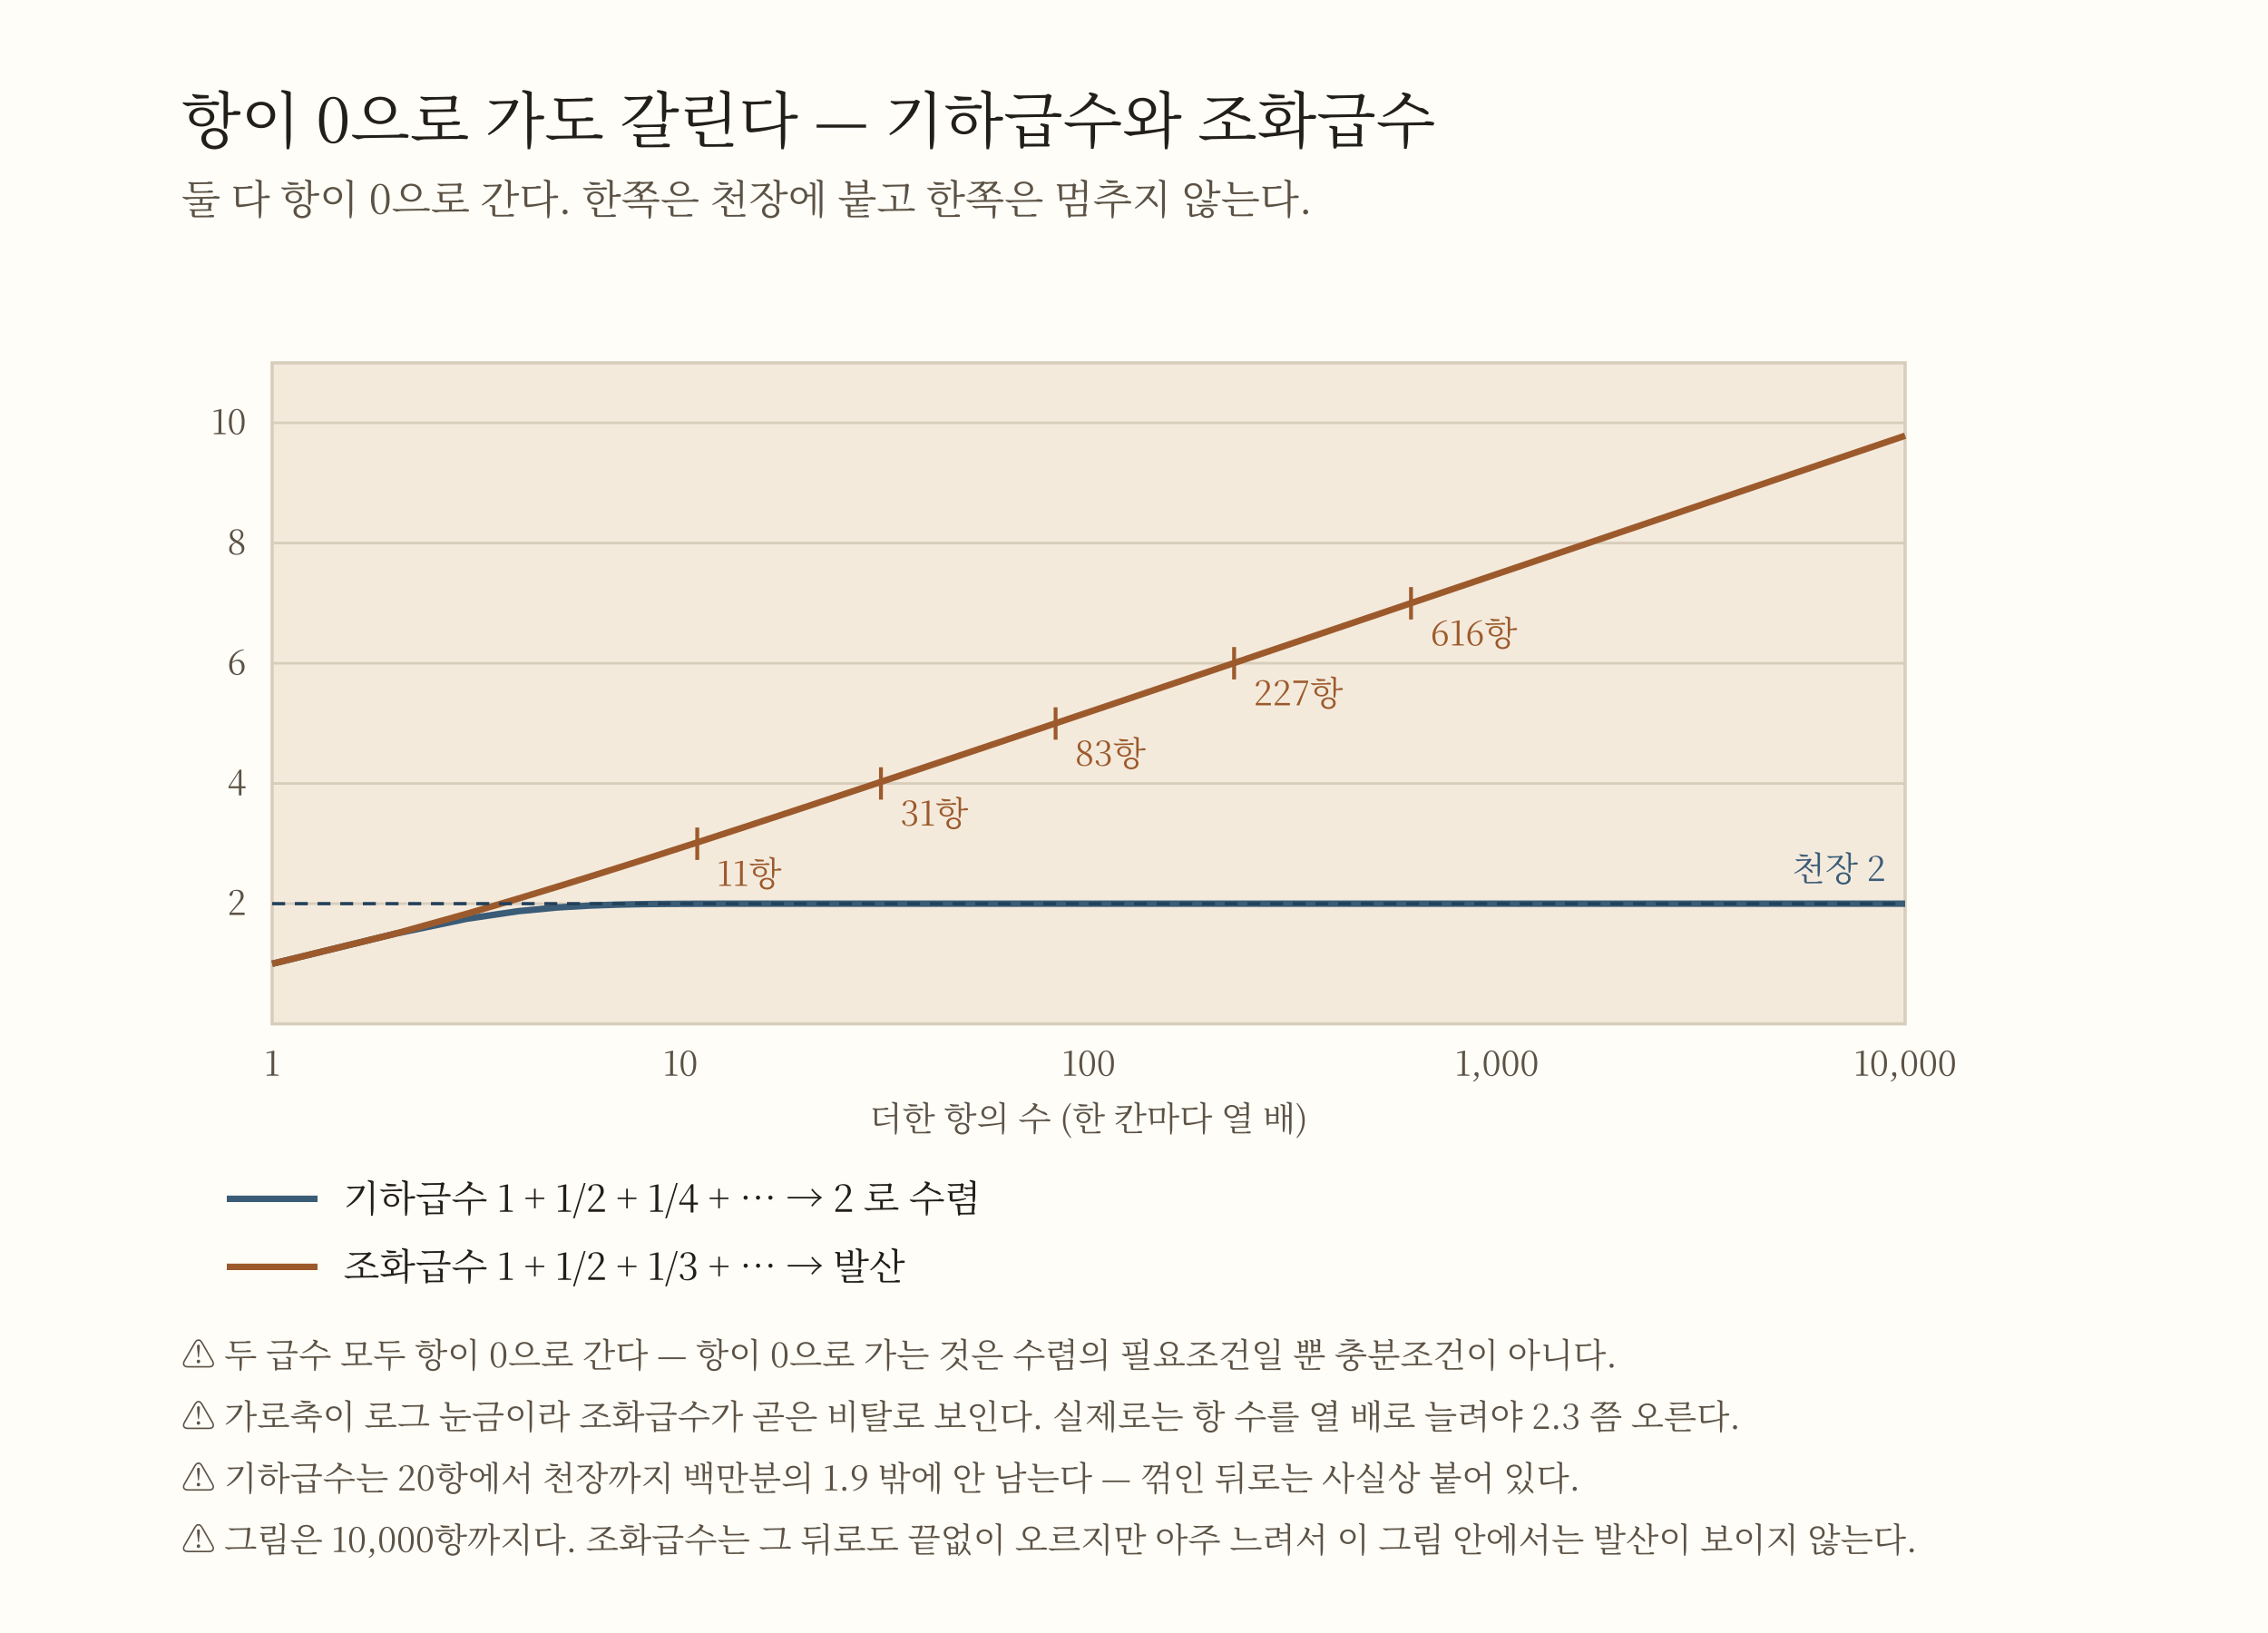
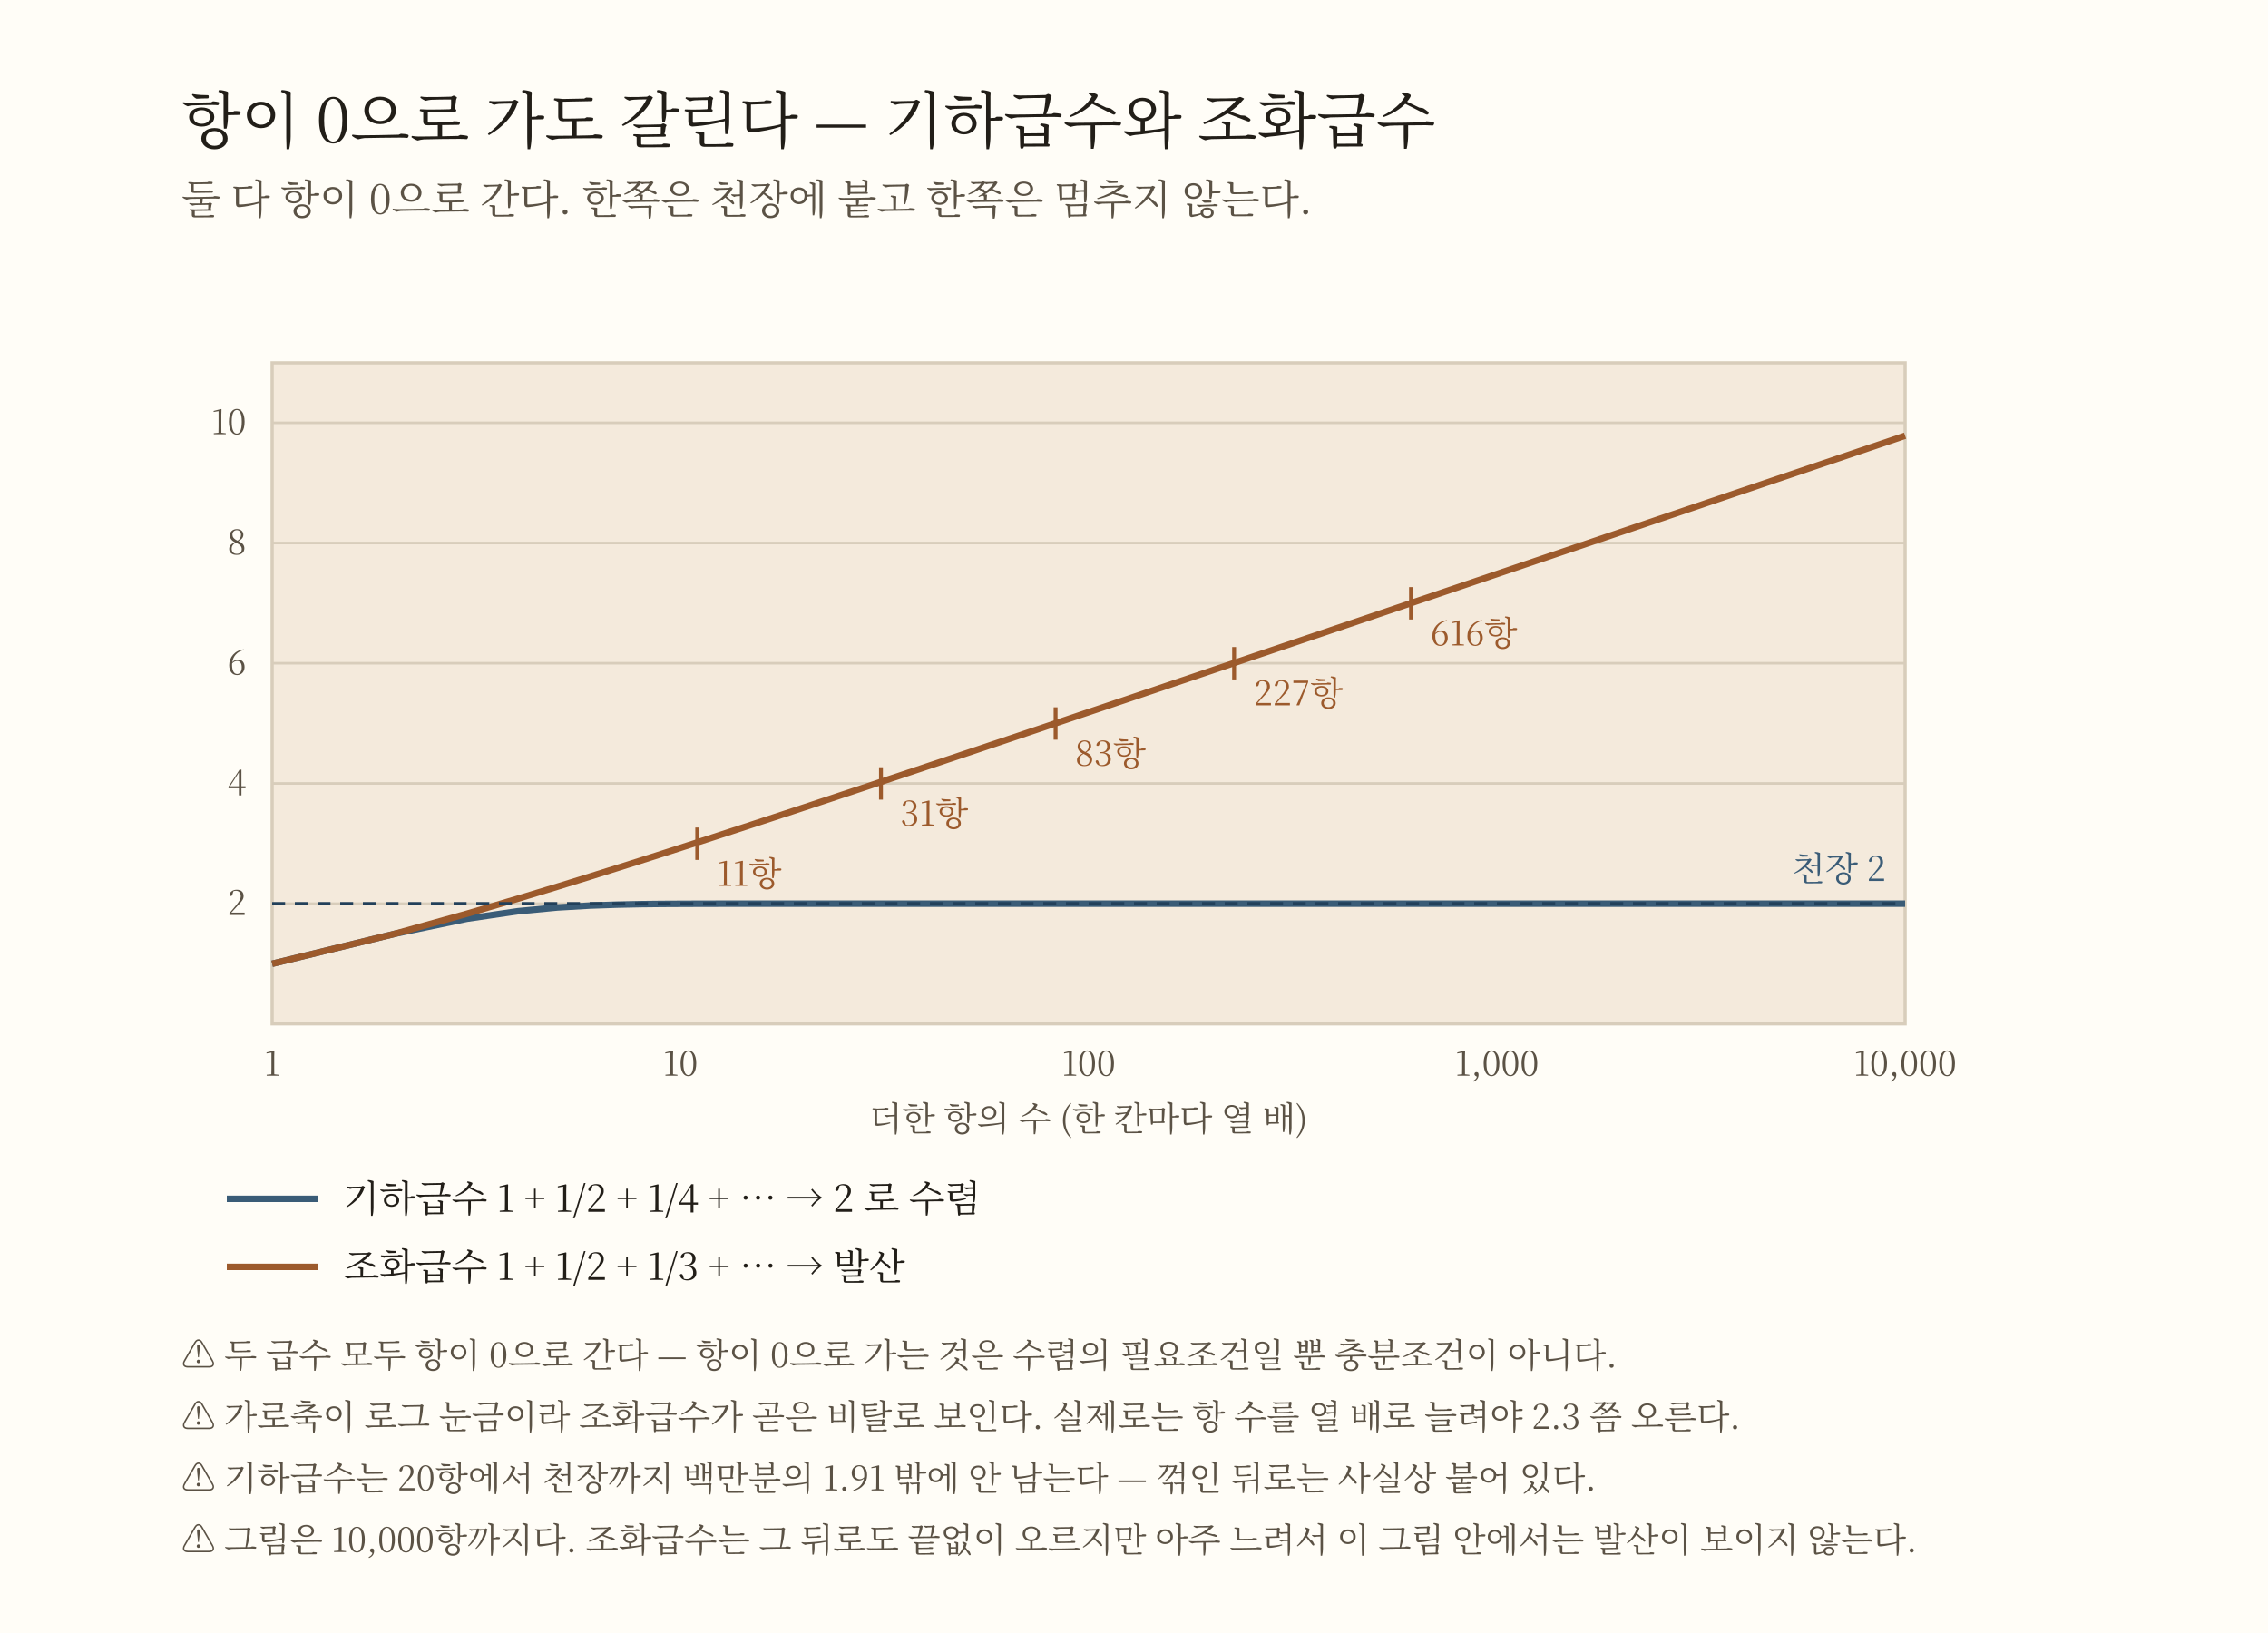
- <svg xmlns="http://www.w3.org/2000/svg" viewBox="0 0 700 504" width="700" height="504" role="img" aria-label="그림 위쪽에 「항이 0으로 가도 갈린다 — 기하급수와 조화급수」라는 표제가 있고 그 아래에 둘 다 항이 0으로 가는데 한쪽은 천장에 붙고 한쪽은 멈추지 않는다고 적혀 있다. 가운데에 가로로 긴 좌표평면이 있다. 가로축은 더한 항의 수이고 눈금이 1과 10과 100과 1,000과 10,000으로 한 칸마다 열 배씩 늘어나며, 세로축 눈금은 2와 4와 6과 8과 10이다. 곡선이 둘 그려져 있다. 2 높이에 가로 파선이 그어져 있고 그 오른쪽 끝에 천장 2라고 적혀 있다. 파란 곡선은 왼쪽에서 가파르게 올라가다가 2 근처에서 꺾이고, 꺾인 뒤로는 그 파선과 거의 겹친 채 누워서 오른쪽 끝까지 간다 — 그 구간에서는 둘이 따로 보이지 않는다. 갈색 곡선은 처음부터 끝까지 거의 곧은 비탈로 꾸준히 올라가며 오른쪽 끝에서도 멈출 기색이 없다. 갈색 곡선이 3과 4와 5와 6과 7 높이를 지나는 자리마다 짧은 눈금과 수가 붙어 있는데, 각각 11항과 31항과 83항과 227항과 616항이다. 좌표평면 아래에 범례가 둘 있다. 위는 파란 것이 기하급수이며 1 더하기 2분의 1 더하기 4분의 1 로 이어져 2로 수렴한다는 것이고, 아래는 갈색 것이 조화급수이며 1 더하기 2분의 1 더하기 3분의 1 로 이어져 발산한다는 것이다. 맨 아래에는 단서가 넷 있다. 첫째는 두 급수 모두 항이 0으로 가며 항이 0으로 가는 것은 수렴의 필요조건일 뿐 충분조건이 아니라는 것이고, 둘째는 가로축이 로그 눈금이라 조화급수가 곧은 비탈로 보이는 것이며 실제로는 항 수를 열 배로 늘려야 2.3 쯤 오른다는 것이고, 셋째는 기하급수가 20항에서 천장까지 백만분의 1.9 밖에 안 남아 꺾인 뒤로는 사실상 붙어 있다는 것이고, 넷째는 그림이 10,000항까지이며 조화급수는 그 뒤로도 끝없이 오르지만 아주 느려서 이 그림 안에서는 발산이 보이지 않는다는 것이다">
+ <svg xmlns="http://www.w3.org/2000/svg" viewBox="0 0 700 504" width="700" height="504" role="img" aria-label="그림 위쪽에 「항이 0으로 가도 갈린다 — 기하급수와 조화급수」라는 표제가 있고 그 아래에 둘 다 항이 0으로 가는데 한쪽은 천장에 붙고 한쪽은 멈추지 않는다고 적혀 있다. 가운데에 가로로 긴 좌표평면이 있다. 가로축은 더한 항의 수이고 눈금이 1과 10과 100과 1,000과 10,000으로 한 칸마다 열 배씩 늘어나며, 세로축 눈금은 2와 4와 6과 8과 10이다. 곡선이 둘 그려져 있다. 2 높이에 가로 파선이 그어져 있고 그 오른쪽 끝에 천장 2라고 적혀 있다. 파란 곡선은 왼쪽에서 가파르게 올라가다가 2 근처에서 꺾이고, 꺾인 뒤로는 그 파선과 거의 겹친 채 누워서 오른쪽 끝까지 간다 — 그 구간에서는 둘이 따로 보이지 않는다. 갈색 곡선은 처음부터 끝까지 거의 곧은 비탈로 꾸준히 올라가며 오른쪽 끝에서도 멈출 기색이 없다. 갈색 곡선이 3과 4와 5와 6과 7 높이를 지나는 자리마다 짧은 눈금과 수가 붙어 있는데, 각각 11항과 31항과 83항과 227항과 616항이다. 좌표평면 아래에 범례가 둘 있다. 위는 파란 것이 기하급수이며 1 더하기 2분의 1 더하기 4분의 1 로 이어져 2로 수렴한다는 것이고, 아래는 갈색 것이 조화급수이며 1 더하기 2분의 1 더하기 3분의 1 로 이어져 발산한다는 것이다. 맨 아래에는 단서가 넷 있다. 첫째는 두 급수 모두 항이 0으로 가며 항이 0으로 가는 것은 수렴의 필요조건일 뿐 충분조건이 아니라는 것이고, 둘째는 가로축이 로그 눈금이라 조화급수가 곧은 비탈로 보이는 것이며 실제로는 항 수를 열 배로 늘려야 2.3 쯤 오른다는 것이고, 셋째는 기하급수가 20항에서 천장까지 백만분의 1.91 밖에 안 남아 꺾인 뒤로는 사실상 붙어 있다는 것이고, 넷째는 그림이 10,000항까지이며 조화급수는 그 뒤로도 끝없이 오르지만 아주 느려서 이 그림 안에서는 발산이 보이지 않는다는 것이다">
  <style>
    text{font-family:EB Garamond, Georgia, 'Noto Serif KR', 'Noto Serif CJK KR', NanumMyeongjo, Batang, AppleMyungjo, serif;fill:#221E18;}
    .h1{font-size:19px;} .h2{font-size:12.5px;fill:#5B5245;}
    .ax{font-size:10.5px;fill:#5B5245;} .lg{font-size:11.5px;}
    .sien{fill:#9C5A2C;} .blue{fill:#3A5C77;}
    .bg{fill:#FFFDF7;} .panel{fill:#F4EADC;stroke:#D8CDBB;stroke-width:1;}
    .grid{stroke:#D8CDBB;stroke-width:0.8;fill:none;}
    .tick{stroke:#9C5A2C;stroke-width:1.2;fill:none;}
    .geo{stroke:#3A5C77;stroke-width:2;fill:none;}
    .har{stroke:#9C5A2C;stroke-width:2;fill:none;}
    .ceil{stroke:#22405A;stroke-width:1;fill:none;stroke-dasharray:4 3;}
    .warn{font-size:10.5px;fill:#5B5245;}
  </style>
  <rect class="bg" x="0" y="0" width="700" height="504" />
  <text class="h1" x="56" y="44">항이 0으로 가도 갈린다 — 기하급수와 조화급수</text>
  <text class="h2" x="56" y="66">둘 다 항이 0으로 간다. 한쪽은 천장에 붙고 한쪽은 멈추지 않는다.</text>
  <rect class="panel" x="84.0" y="112.0" width="504.0" height="204.0" />
  <line class="grid" x1="84.0" y1="278.9" x2="588.0" y2="278.9" />
  <text class="ax" x="76.0" y="282.4" text-anchor="end">2</text>
  <line class="grid" x1="84.0" y1="241.8" x2="588.0" y2="241.8" />
  <text class="ax" x="76.0" y="245.3" text-anchor="end">4</text>
  <line class="grid" x1="84.0" y1="204.7" x2="588.0" y2="204.7" />
  <text class="ax" x="76.0" y="208.2" text-anchor="end">6</text>
  <line class="grid" x1="84.0" y1="167.6" x2="588.0" y2="167.6" />
  <text class="ax" x="76.0" y="171.1" text-anchor="end">8</text>
  <line class="grid" x1="84.0" y1="130.5" x2="588.0" y2="130.5" />
  <text class="ax" x="76.0" y="134.0" text-anchor="end">10</text>
  <text class="ax" x="84.0" y="332.0" text-anchor="middle">1</text>
  <text class="ax" x="210.0" y="332.0" text-anchor="middle">10</text>
  <text class="ax" x="336.0" y="332.0" text-anchor="middle">100</text>
  <text class="ax" x="462.0" y="332.0" text-anchor="middle">1,000</text>
  <text class="ax" x="588.0" y="332.0" text-anchor="middle">10,000</text>
  <text class="ax" x="336.0" y="349.0" text-anchor="middle">더한 항의 수 (한 칸마다 열 배)</text>
  <polyline class="geo" points="84.00,297.45 84.00,297.45 84.00,297.45 84.00,297.45 84.00,297.45 84.00,297.45 84.00,297.45 84.00,297.45 84.00,297.45 84.00,297.45 84.00,297.45 84.00,297.45 84.00,297.45 84.00,297.45 84.00,297.45 84.00,297.45 84.00,297.45 84.00,297.45 84.00,297.45 84.00,297.45 84.00,297.45 84.00,297.45 84.00,297.45 84.00,297.45 84.00,297.45 84.00,297.45 84.00,297.45 121.93,288.18 121.93,288.18 121.93,288.18 121.93,288.18 121.93,288.18 121.93,288.18 121.93,288.18 121.93,288.18 121.93,288.18 121.93,288.18 121.93,288.18 121.93,288.18 121.93,288.18 121.93,288.18 121.93,288.18 121.93,288.18 121.93,288.18 121.93,288.18 121.93,288.18 121.93,288.18 121.93,288.18 121.93,288.18 121.93,288.18 121.93,288.18 121.93,288.18 121.93,288.18 121.93,288.18 121.93,288.18 121.93,288.18 121.93,288.18 121.93,288.18 121.93,288.18 121.93,288.18 144.12,283.55 144.12,283.55 144.12,283.55 144.12,283.55 144.12,283.55 144.12,283.55 144.12,283.55 144.12,283.55 144.12,283.55 144.12,283.55 144.12,283.55 144.12,283.55 144.12,283.55 144.12,283.55 144.12,283.55 144.12,283.55 144.12,283.55 144.12,283.55 144.12,283.55 144.12,283.55 144.12,283.55 144.12,283.55 159.86,281.23 159.86,281.23 159.86,281.23 159.86,281.23 159.86,281.23 159.86,281.23 159.86,281.23 159.86,281.23 159.86,281.23 159.86,281.23 159.86,281.23 159.86,281.23 159.86,281.23 159.86,281.23 159.86,281.23 159.86,281.23 172.07,280.07 172.07,280.07 172.07,280.07 172.07,280.07 172.07,280.07 172.07,280.07 172.07,280.07 172.07,280.07 172.07,280.07 172.07,280.07 172.07,280.07 172.07,280.07 172.07,280.07 172.07,280.07 182.05,279.49 182.05,279.49 182.05,279.49 182.05,279.49 182.05,279.49 182.05,279.49 182.05,279.49 182.05,279.49 182.05,279.49 182.05,279.49 190.48,279.20 190.48,279.20 190.48,279.20 190.48,279.20 190.48,279.20 190.48,279.20 190.48,279.20 190.48,279.20 190.48,279.20 190.48,279.20 197.79,279.05 197.79,279.05 197.79,279.05 197.79,279.05 197.79,279.05 197.79,279.05 197.79,279.05 197.79,279.05 204.23,278.98 204.23,278.98 204.23,278.98 204.23,278.98 204.23,278.98 204.23,278.98 204.23,278.98 210.00,278.95 210.00,278.95 210.00,278.95 210.00,278.95 210.00,278.95 210.00,278.95 210.00,278.95 215.22,278.93 215.22,278.93 215.22,278.93 215.22,278.93 215.22,278.93 215.22,278.93 219.98,278.92 219.98,278.92 219.98,278.92 219.98,278.92 219.98,278.92 224.36,278.91 224.36,278.91 224.36,278.91 224.36,278.91 224.36,278.91 228.41,278.91 228.41,278.91 228.41,278.91 228.41,278.91 228.41,278.91 232.19,278.91 232.19,278.91 232.19,278.91 232.19,278.91 235.72,278.91 235.72,278.91 235.72,278.91 235.72,278.91 239.04,278.91 239.04,278.91 239.04,278.91 239.04,278.91 242.16,278.91 242.16,278.91 242.16,278.91 242.16,278.91 245.12,278.91 245.12,278.91 245.12,278.91 247.93,278.91 247.93,278.91 247.93,278.91 250.60,278.91 250.60,278.91 250.60,278.91 253.15,278.91 253.15,278.91 253.15,278.91 255.58,278.91 255.58,278.91 255.58,278.91 257.91,278.91 257.91,278.91 257.91,278.91 260.14,278.91 260.14,278.91 262.29,278.91 262.29,278.91 262.29,278.91 264.35,278.91 264.35,278.91 266.34,278.91 266.34,278.91 266.34,278.91 268.26,278.91 268.26,278.91 270.12,278.91 270.12,278.91 271.91,278.91 271.91,278.91 273.65,278.91 273.65,278.91 275.33,278.91 275.33,278.91 276.97,278.91 276.97,278.91 278.55,278.91 278.55,278.91 280.09,278.91 280.09,278.91 281.59,278.91 281.59,278.91 283.05,278.91 284.47,278.91 284.47,278.91 285.86,278.91 285.86,278.91 287.21,278.91 288.53,278.91 288.53,278.91 289.82,278.91 291.08,278.91 291.08,278.91 292.30,278.91 293.51,278.91 293.51,278.91 294.68,278.91 295.84,278.91 296.96,278.91 296.96,278.91 298.07,278.91 299.15,278.91 300.22,278.91 300.22,278.91 301.26,278.91 302.28,278.91 303.29,278.91 304.27,278.91 305.24,278.91 306.19,278.91 306.19,278.91 307.13,278.91 308.05,278.91 308.95,278.91 309.84,278.91 310.72,278.91 311.58,278.91 312.43,278.91 313.26,278.91 314.09,278.91 314.90,278.91 315.69,278.91 316.48,278.91 317.26,278.91 318.02,278.91 319.52,278.91 320.26,278.91 320.98,278.91 321.70,278.91 322.40,278.91 323.10,278.91 324.47,278.91 325.14,278.91 325.80,278.91 326.46,278.91 327.75,278.91 328.38,278.91 329.00,278.91 330.23,278.91 330.84,278.91 332.03,278.91 332.61,278.91 333.19,278.91 334.33,278.91 334.89,278.91 336.00,278.91 337.08,278.91 337.62,278.91 338.67,278.91 339.19,278.91 340.21,278.91 341.22,278.91 341.71,278.91 342.69,278.91 343.65,278.91 344.59,278.91 345.06,278.91 345.98,278.91 346.88,278.91 347.77,278.91 348.65,278.91 349.51,278.91 350.36,278.91 351.19,278.91 352.02,278.91 352.83,278.91 353.62,278.91 354.41,278.91 355.19,278.91 356.33,278.91 357.08,278.91 357.82,278.91 358.55,278.91 359.63,278.91 360.33,278.91 361.03,278.91 362.06,278.91 362.74,278.91 363.73,278.91 364.71,278.91 365.36,278.91 366.31,278.91 366.93,278.91 367.86,278.91 368.77,278.91 369.66,278.91 370.54,278.91 371.41,278.91 371.98,278.91 372.82,278.91 373.93,278.91 374.74,278.91 375.55,278.91 376.34,278.91 377.12,278.91 377.89,278.91 378.90,278.91 379.64,278.91 380.62,278.91 381.34,278.91 382.29,278.91 382.99,278.91 383.91,278.91 384.81,278.91 385.48,278.91 386.36,278.91 387.22,278.91 388.08,278.91 388.91,278.91 389.74,278.91 390.55,278.91 391.36,278.91 392.34,278.91 393.12,278.91 393.88,278.91 394.83,278.91 395.57,278.91 396.48,278.91 397.38,278.91 398.09,278.91 398.96,278.91 399.82,278.91 400.67,278.91 401.50,278.91 402.32,278.91 403.13,278.91 404.08,278.91 404.86,278.91 405.79,278.91 406.55,278.91 407.45,278.91 408.18,278.91 409.05,278.91 409.91,278.91 410.75,278.91 411.59,278.91 412.40,278.91 413.34,278.91 414.14,278.91 414.92,278.91 415.82,278.91 416.70,278.91 417.45,278.91 418.30,278.91 419.15,278.91 419.98,278.91 420.80,278.91 421.72,278.91 422.52,278.91 423.41,278.91 424.18,278.91 425.05,278.91 425.90,278.91 426.74,278.91 427.57,278.91 428.38,278.91 429.29,278.91 430.08,278.91 430.95,278.91 431.72,278.91 432.57,278.91 433.40,278.91 434.32,278.91 435.13,278.91 435.93,278.91 436.80,278.91 437.66,278.91 438.51,278.91 439.35,278.91 440.17,278.91 440.98,278.91 441.85,278.91 442.72,278.91 443.49,278.91 444.33,278.91 445.23,278.91 446.04,278.91 446.91,278.91 447.70,278.91 448.54,278.91 449.38,278.91 450.27,278.91 451.07,278.91 451.94,278.91 452.78,278.91 453.62,278.91 454.44,278.91 455.25,278.91 456.11,278.91 456.96,278.91 457.79,278.91 458.61,278.91 459.48,278.91 460.33,278.91 461.17,278.91 462.00,278.91 462.81,278.91 463.67,278.91 464.51,278.91 465.34,278.91 466.21,278.91 467.02,278.91 467.86,278.91 468.74,278.91 469.55,278.91 470.40,278.91 471.24,278.91 472.07,278.91 472.93,278.91 473.77,278.91 474.60,278.91 475.42,278.91 476.27,278.91 477.11,278.91 477.97,278.91 478.79,278.91 479.62,278.91 480.49,278.91 481.30,278.91 482.14,278.91 483.01,278.91 483.86,278.91 484.70,278.91 485.52,278.91 486.37,278.91 487.20,278.91 488.03,278.91 488.87,278.91 489.73,278.91 490.55,278.91 491.39,278.91 492.25,278.91 493.09,278.91 493.92,278.91 494.77,278.91 495.60,278.91 496.43,278.91 497.27,278.91 498.12,278.91 498.96,278.91 499.79,278.91 500.64,278.91 501.47,278.91 502.31,278.91 503.17,278.91 503.99,278.91 504.85,278.91 505.69,278.91 506.52,278.91 507.36,278.91 508.19,278.91 509.03,278.91 509.88,278.91 510.72,278.91 511.57,278.91 512.40,278.91 513.25,278.91 514.08,278.91 514.91,278.91 515.76,278.91 516.59,278.91 517.44,278.91 518.28,278.91 519.12,278.91 519.96,278.91 520.81,278.91 521.64,278.91 522.48,278.91 523.33,278.91 524.16,278.91 525.00,278.91 525.84,278.91 526.68,278.91 527.51,278.91 528.37,278.91 529.21,278.91 530.03,278.91 530.88,278.91 531.71,278.91 532.56,278.91 533.40,278.91 534.24,278.91 535.08,278.91 535.92,278.91 536.75,278.91 537.60,278.91 538.44,278.91 539.28,278.91 540.12,278.91 540.96,278.91 541.80,278.91 542.64,278.91 543.48,278.91 544.32,278.91 545.16,278.91 546.00,278.91 546.84,278.91 547.68,278.91 548.52,278.91 549.37,278.91 550.20,278.91 551.04,278.91 551.88,278.91 552.72,278.91 553.56,278.91 554.40,278.91 555.24,278.91 556.08,278.91 556.92,278.91 557.76,278.91 558.60,278.91 559.44,278.91 560.28,278.91 561.12,278.91 561.96,278.91 562.80,278.91 563.64,278.91 564.48,278.91 565.32,278.91 566.16,278.91 567.00,278.91 567.84,278.91 568.68,278.91 569.52,278.91 570.36,278.91 571.20,278.91 572.04,278.91 572.88,278.91 573.72,278.91 574.56,278.91 575.40,278.91 576.24,278.91 577.08,278.91 577.92,278.91 578.76,278.91 579.60,278.91 580.44,278.91 581.28,278.91 582.12,278.91 582.96,278.91 583.80,278.91 584.64,278.91 585.48,278.91 586.32,278.91 587.16,278.91 588.00,278.91" />
  <polyline class="har" points="84.00,297.45 84.00,297.45 84.00,297.45 84.00,297.45 84.00,297.45 84.00,297.45 84.00,297.45 84.00,297.45 84.00,297.45 84.00,297.45 84.00,297.45 84.00,297.45 84.00,297.45 84.00,297.45 84.00,297.45 84.00,297.45 84.00,297.45 84.00,297.45 84.00,297.45 84.00,297.45 84.00,297.45 84.00,297.45 84.00,297.45 84.00,297.45 84.00,297.45 84.00,297.45 84.00,297.45 121.93,288.18 121.93,288.18 121.93,288.18 121.93,288.18 121.93,288.18 121.93,288.18 121.93,288.18 121.93,288.18 121.93,288.18 121.93,288.18 121.93,288.18 121.93,288.18 121.93,288.18 121.93,288.18 121.93,288.18 121.93,288.18 121.93,288.18 121.93,288.18 121.93,288.18 121.93,288.18 121.93,288.18 121.93,288.18 121.93,288.18 121.93,288.18 121.93,288.18 121.93,288.18 121.93,288.18 121.93,288.18 121.93,288.18 121.93,288.18 121.93,288.18 121.93,288.18 121.93,288.18 144.12,282.00 144.12,282.00 144.12,282.00 144.12,282.00 144.12,282.00 144.12,282.00 144.12,282.00 144.12,282.00 144.12,282.00 144.12,282.00 144.12,282.00 144.12,282.00 144.12,282.00 144.12,282.00 144.12,282.00 144.12,282.00 144.12,282.00 144.12,282.00 144.12,282.00 144.12,282.00 144.12,282.00 144.12,282.00 159.86,277.36 159.86,277.36 159.86,277.36 159.86,277.36 159.86,277.36 159.86,277.36 159.86,277.36 159.86,277.36 159.86,277.36 159.86,277.36 159.86,277.36 159.86,277.36 159.86,277.36 159.86,277.36 159.86,277.36 159.86,277.36 172.07,273.65 172.07,273.65 172.07,273.65 172.07,273.65 172.07,273.65 172.07,273.65 172.07,273.65 172.07,273.65 172.07,273.65 172.07,273.65 172.07,273.65 172.07,273.65 172.07,273.65 172.07,273.65 182.05,270.56 182.05,270.56 182.05,270.56 182.05,270.56 182.05,270.56 182.05,270.56 182.05,270.56 182.05,270.56 182.05,270.56 182.05,270.56 190.48,267.91 190.48,267.91 190.48,267.91 190.48,267.91 190.48,267.91 190.48,267.91 190.48,267.91 190.48,267.91 190.48,267.91 190.48,267.91 197.79,265.60 197.79,265.60 197.79,265.60 197.79,265.60 197.79,265.60 197.79,265.60 197.79,265.60 197.79,265.60 204.23,263.54 204.23,263.54 204.23,263.54 204.23,263.54 204.23,263.54 204.23,263.54 204.23,263.54 210.00,261.68 210.00,261.68 210.00,261.68 210.00,261.68 210.00,261.68 210.00,261.68 210.00,261.68 215.22,260.00 215.22,260.00 215.22,260.00 215.22,260.00 215.22,260.00 215.22,260.00 219.98,258.45 219.98,258.45 219.98,258.45 219.98,258.45 219.98,258.45 224.36,257.02 224.36,257.02 224.36,257.02 224.36,257.02 224.36,257.02 228.41,255.70 228.41,255.70 228.41,255.70 228.41,255.70 228.41,255.70 232.19,254.46 232.19,254.46 232.19,254.46 232.19,254.46 235.72,253.30 235.72,253.30 235.72,253.30 235.72,253.30 239.04,252.21 239.04,252.21 239.04,252.21 239.04,252.21 242.16,251.18 242.16,251.18 242.16,251.18 242.16,251.18 245.12,250.21 245.12,250.21 245.12,250.21 247.93,249.28 247.93,249.28 247.93,249.28 250.60,248.40 250.60,248.40 250.60,248.40 253.15,247.55 253.15,247.55 253.15,247.55 255.58,246.75 255.58,246.75 255.58,246.75 257.91,245.97 257.91,245.97 257.91,245.97 260.14,245.23 260.14,245.23 262.29,244.52 262.29,244.52 262.29,244.52 264.35,243.83 264.35,243.83 266.34,243.17 266.34,243.17 266.34,243.17 268.26,242.53 268.26,242.53 270.12,241.91 270.12,241.91 271.91,241.31 271.91,241.31 273.65,240.73 273.65,240.73 275.33,240.17 275.33,240.17 276.97,239.63 276.97,239.63 278.55,239.10 278.55,239.10 280.09,238.58 280.09,238.58 281.59,238.08 281.59,238.08 283.05,237.59 284.47,237.12 284.47,237.12 285.86,236.65 285.86,236.65 287.21,236.20 288.53,235.76 288.53,235.76 289.82,235.33 291.08,234.91 291.08,234.91 292.30,234.49 293.51,234.09 293.51,234.09 294.68,233.70 295.84,233.31 296.96,232.93 296.96,232.93 298.07,232.56 299.15,232.20 300.22,231.84 300.22,231.84 301.26,231.49 302.28,231.15 303.29,230.81 304.27,230.48 305.24,230.15 306.19,229.83 306.19,229.83 307.13,229.52 308.05,229.21 308.95,228.91 309.84,228.61 310.72,228.31 311.58,228.02 312.43,227.74 313.26,227.46 314.09,227.18 314.90,226.91 315.69,226.64 316.48,226.37 317.26,226.11 318.02,225.85 319.52,225.35 320.26,225.10 320.98,224.86 321.70,224.62 322.40,224.38 323.10,224.14 324.47,223.68 325.14,223.46 325.80,223.23 326.46,223.01 327.75,222.58 328.38,222.37 329.00,222.16 330.23,221.74 330.84,221.54 332.03,221.14 332.61,220.94 333.19,220.74 334.33,220.36 334.89,220.17 336.00,219.80 337.08,219.43 337.62,219.25 338.67,218.90 339.19,218.72 340.21,218.38 341.22,218.04 341.71,217.87 342.69,217.54 343.65,217.22 344.59,216.90 345.06,216.74 345.98,216.43 346.88,216.13 347.77,215.83 348.65,215.53 349.51,215.24 350.36,214.95 351.19,214.67 352.02,214.39 352.83,214.12 353.62,213.85 354.41,213.58 355.19,213.32 356.33,212.94 357.08,212.68 357.82,212.43 358.55,212.19 359.63,211.82 360.33,211.58 361.03,211.35 362.06,211.00 362.74,210.77 363.73,210.44 364.71,210.10 365.36,209.89 366.31,209.57 366.93,209.35 367.86,209.04 368.77,208.73 369.66,208.43 370.54,208.13 371.41,207.84 371.98,207.65 372.82,207.36 373.93,206.99 374.74,206.71 375.55,206.44 376.34,206.17 377.12,205.91 377.89,205.65 378.90,205.31 379.64,205.06 380.62,204.73 381.34,204.48 382.29,204.16 382.99,203.93 383.91,203.62 384.81,203.31 385.48,203.08 386.36,202.79 387.22,202.49 388.08,202.21 388.91,201.92 389.74,201.64 390.55,201.37 391.36,201.10 392.34,200.76 393.12,200.50 393.88,200.24 394.83,199.92 395.57,199.67 396.48,199.36 397.38,199.06 398.09,198.82 398.96,198.52 399.82,198.23 400.67,197.95 401.50,197.66 402.32,197.39 403.13,197.11 404.08,196.79 404.86,196.53 405.79,196.21 406.55,195.96 407.45,195.65 408.18,195.40 409.05,195.11 409.91,194.82 410.75,194.53 411.59,194.25 412.40,193.97 413.34,193.66 414.14,193.39 414.92,193.12 415.82,192.82 416.70,192.52 417.45,192.27 418.30,191.98 419.15,191.69 419.98,191.41 420.80,191.13 421.72,190.82 422.52,190.55 423.41,190.25 424.18,189.99 425.05,189.69 425.90,189.40 426.74,189.12 427.57,188.84 428.38,188.56 429.29,188.26 430.08,187.99 430.95,187.69 431.72,187.43 432.57,187.15 433.40,186.86 434.32,186.55 435.13,186.28 435.93,186.01 436.80,185.71 437.66,185.42 438.51,185.13 439.35,184.85 440.17,184.57 440.98,184.30 441.85,184.00 442.72,183.71 443.49,183.45 444.33,183.16 445.23,182.86 446.04,182.58 446.91,182.29 447.70,182.02 448.54,181.74 449.38,181.45 450.27,181.15 451.07,180.88 451.94,180.59 452.78,180.30 453.62,180.02 454.44,179.74 455.25,179.46 456.11,179.17 456.96,178.89 457.79,178.60 458.61,178.33 459.48,178.03 460.33,177.74 461.17,177.46 462.00,177.18 462.81,176.90 463.67,176.61 464.51,176.33 465.34,176.05 466.21,175.75 467.02,175.48 467.86,175.19 468.74,174.90 469.55,174.62 470.40,174.33 471.24,174.05 472.07,173.77 472.93,173.48 473.77,173.19 474.60,172.91 475.42,172.63 476.27,172.34 477.11,172.06 477.97,171.77 478.79,171.49 479.62,171.21 480.49,170.91 481.30,170.64 482.14,170.35 483.01,170.06 483.86,169.77 484.70,169.49 485.52,169.21 486.37,168.92 487.20,168.64 488.03,168.36 488.87,168.08 489.73,167.78 490.55,167.51 491.39,167.22 492.25,166.93 493.09,166.65 493.92,166.36 494.77,166.08 495.60,165.79 496.43,165.52 497.27,165.23 498.12,164.94 498.96,164.66 499.79,164.37 500.64,164.09 501.47,163.81 502.31,163.52 503.17,163.23 503.99,162.95 504.85,162.66 505.69,162.38 506.52,162.10 507.36,161.81 508.19,161.53 509.03,161.24 509.88,160.96 510.72,160.67 511.57,160.38 512.40,160.10 513.25,159.82 514.08,159.54 514.91,159.25 515.76,158.96 516.59,158.68 517.44,158.40 518.28,158.11 519.12,157.83 519.96,157.54 520.81,157.25 521.64,156.97 522.48,156.69 523.33,156.40 524.16,156.12 525.00,155.84 525.84,155.55 526.68,155.26 527.51,154.98 528.37,154.69 529.21,154.41 530.03,154.13 530.88,153.84 531.71,153.56 532.56,153.27 533.40,152.99 534.24,152.70 535.08,152.42 535.92,152.13 536.75,151.85 537.60,151.56 538.44,151.28 539.28,151.00 540.12,150.71 540.96,150.43 541.80,150.14 542.64,149.86 543.48,149.57 544.32,149.29 545.16,149.00 546.00,148.72 546.84,148.43 547.68,148.15 548.52,147.86 549.37,147.58 550.20,147.29 551.04,147.01 551.88,146.73 552.72,146.44 553.56,146.16 554.40,145.87 555.24,145.59 556.08,145.30 556.92,145.02 557.76,144.73 558.60,144.45 559.44,144.16 560.28,143.88 561.12,143.59 561.96,143.31 562.80,143.02 563.64,142.74 564.48,142.46 565.32,142.17 566.16,141.89 567.00,141.60 567.84,141.32 568.68,141.03 569.52,140.75 570.36,140.46 571.20,140.18 572.04,139.89 572.88,139.61 573.72,139.32 574.56,139.04 575.40,138.76 576.24,138.47 577.08,138.18 577.92,137.90 578.76,137.62 579.60,137.33 580.44,137.05 581.28,136.76 582.12,136.48 582.96,136.19 583.80,135.91 584.64,135.62 585.48,135.34 586.32,135.05 587.16,134.77 588.00,134.48" />
  <line class="ceil" x1="84.0" y1="278.9" x2="588.0" y2="278.9" />
  <text class="ax blue" x="582.0" y="271.9" text-anchor="end">천장 2</text>
  <line class="tick" x1="215.2" y1="255.4" x2="215.2" y2="265.4" />
  <text class="ax sien" x="221.2" y="273.4">11항</text>
  <line class="tick" x1="271.9" y1="236.8" x2="271.9" y2="246.8" />
  <text class="ax sien" x="277.9" y="254.8">31항</text>
  <line class="tick" x1="325.8" y1="218.3" x2="325.8" y2="228.3" />
  <text class="ax sien" x="331.8" y="236.3">83항</text>
  <line class="tick" x1="380.9" y1="199.7" x2="380.9" y2="209.7" />
  <text class="ax sien" x="386.9" y="217.7">227항</text>
  <line class="tick" x1="435.5" y1="181.2" x2="435.5" y2="191.2" />
  <text class="ax sien" x="441.5" y="199.2">616항</text>
  <line class="geo" x1="70" y1="370.0" x2="98" y2="370.0" />
  <text class="lg" x="106" y="374.0">기하급수  1 + 1/2 + 1/4 + …   →  2 로 수렴</text>
  <line class="har" x1="70" y1="391.0" x2="98" y2="391.0" />
  <text class="lg" x="106" y="395.0">조화급수  1 + 1/2 + 1/3 + …   →  발산</text>
  <text class="warn" x="56" y="422.0">⚠ 두 급수 모두 항이 0으로 간다 — 항이 0으로 가는 것은 수렴의 필요조건일 뿐 충분조건이 아니다.</text>
  <text class="warn" x="56" y="441.0">⚠ 가로축이 로그 눈금이라 조화급수가 곧은 비탈로 보인다. 실제로는 항 수를 열 배로 늘려야 2.3 쯤 오른다.</text>
-   <text class="warn" x="56" y="460.0">⚠ 기하급수는 20항에서 천장까지 백만분의 1.9 밖에 안 남는다 — 꺾인 뒤로는 사실상 붙어 있다.</text>
+   <text class="warn" x="56" y="460.0">⚠ 기하급수는 20항에서 천장까지 백만분의 1.91 밖에 안 남는다 — 꺾인 뒤로는 사실상 붙어 있다.</text>
  <text class="warn" x="56" y="479.0">⚠ 그림은 10,000항까지다. 조화급수는 그 뒤로도 끝없이 오르지만 아주 느려서 이 그림 안에서는 발산이 보이지 않는다.</text>
</svg>
